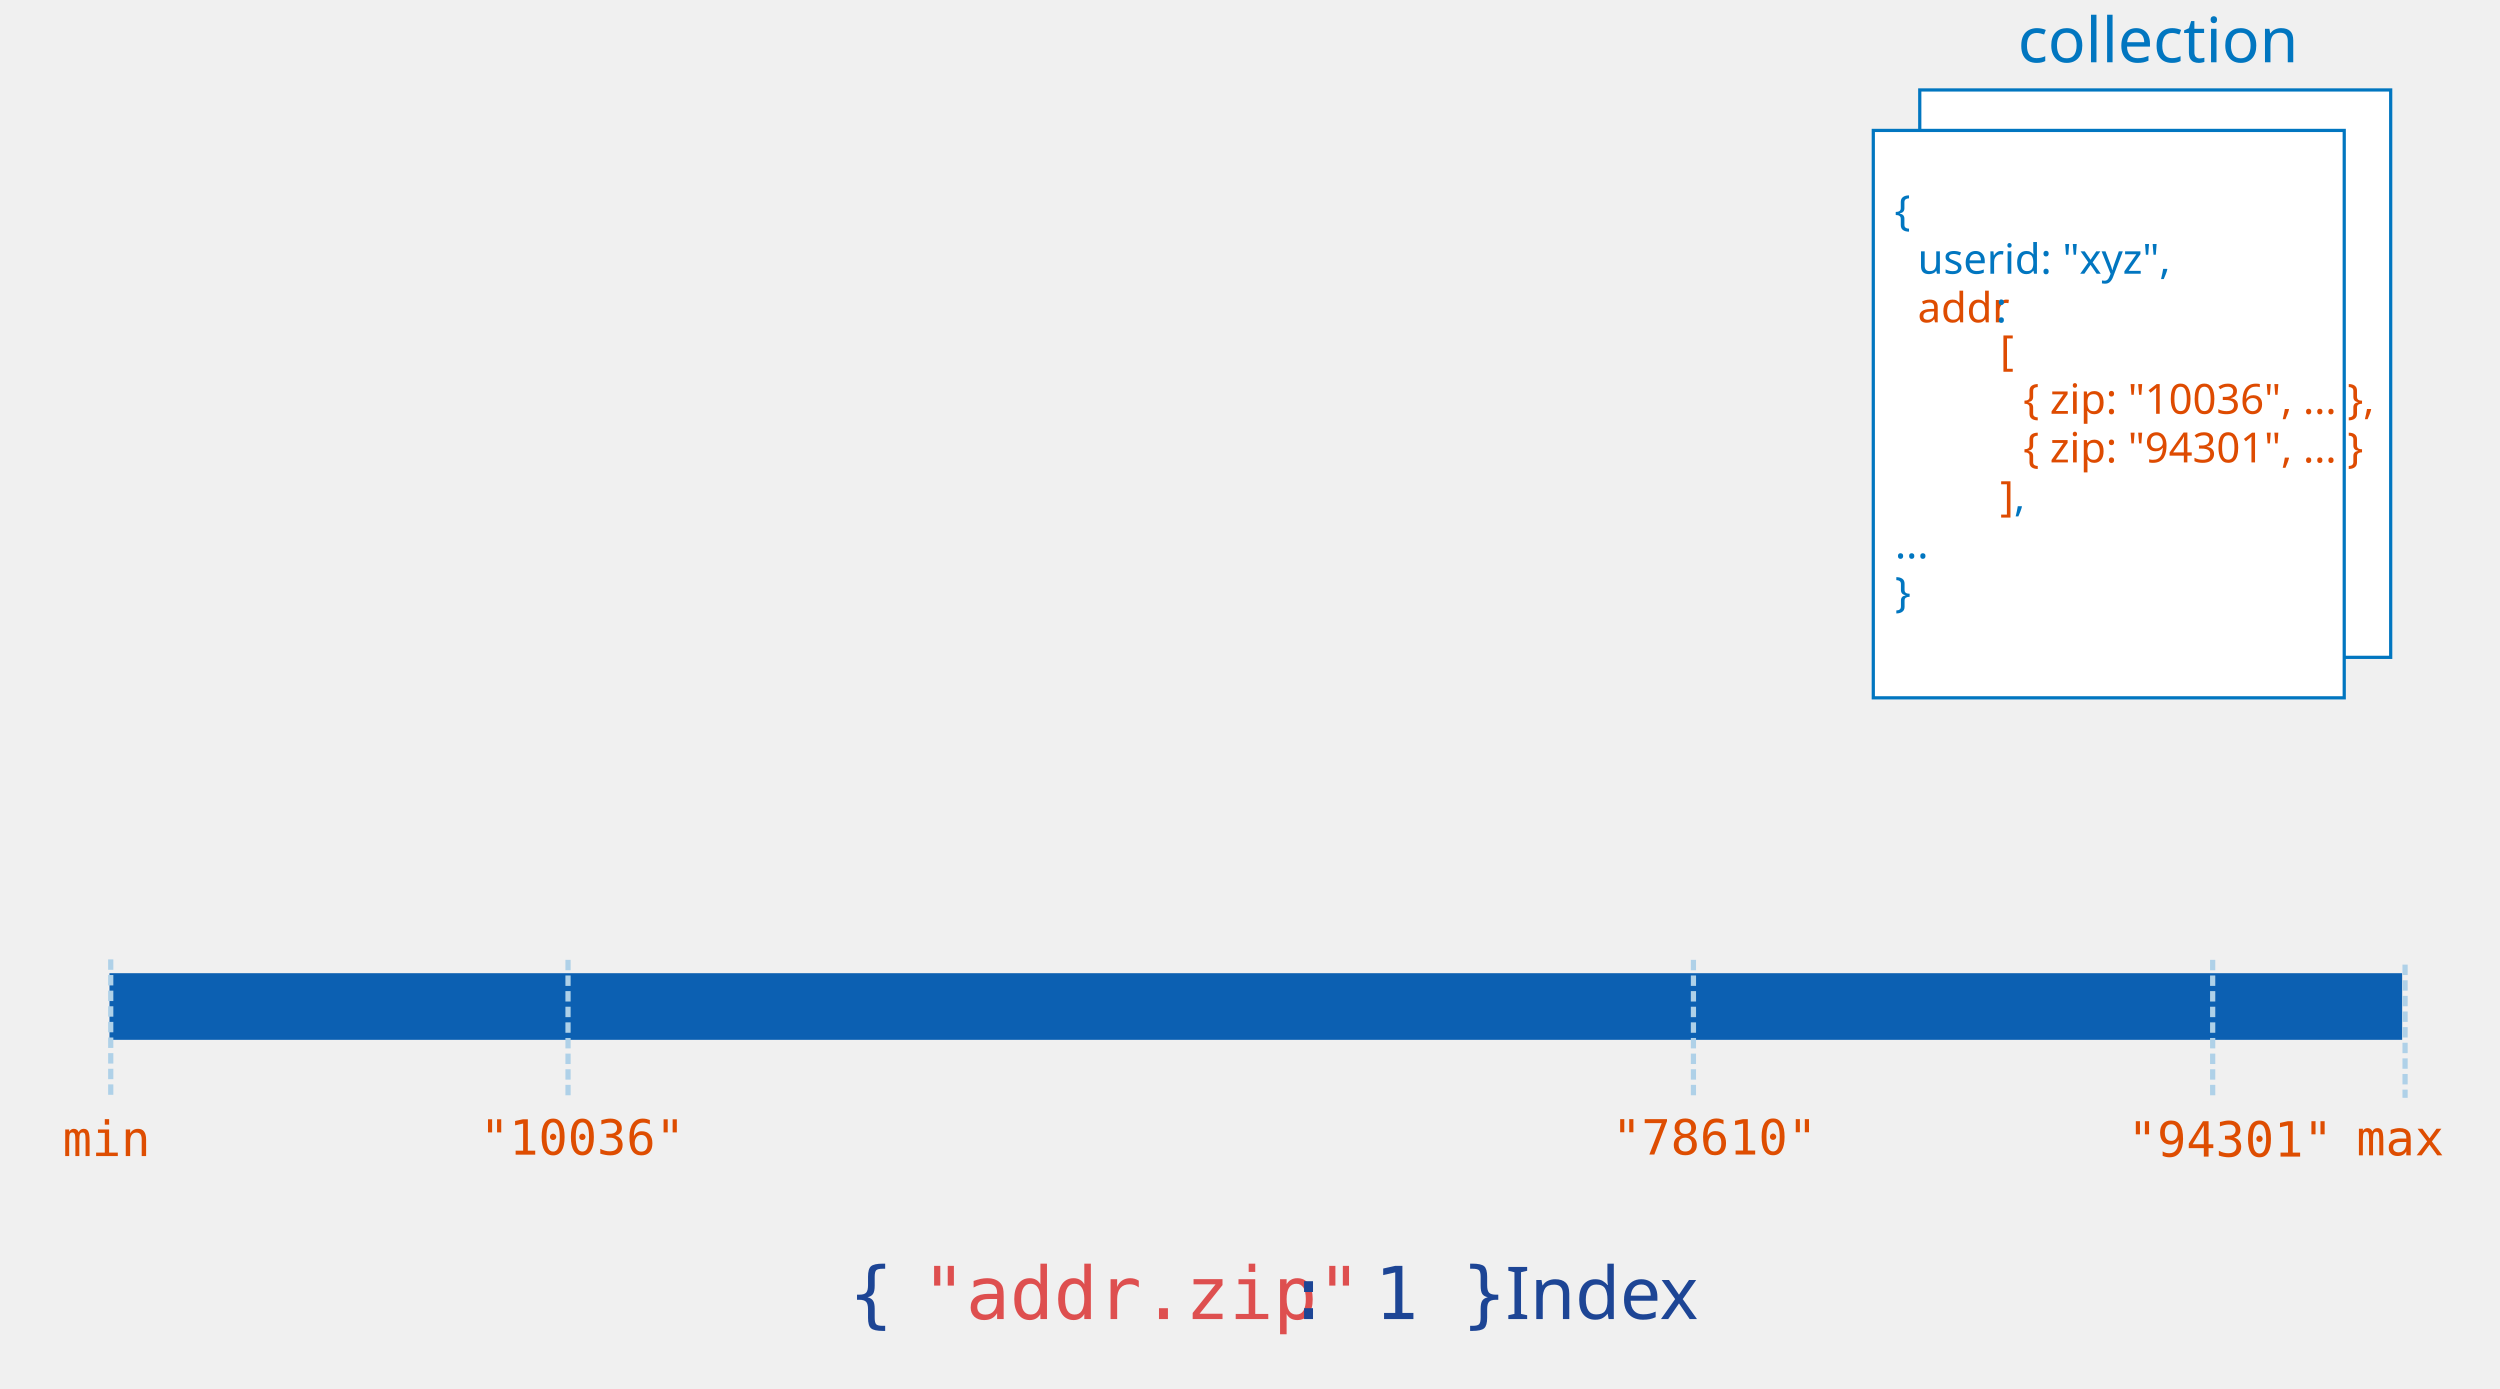
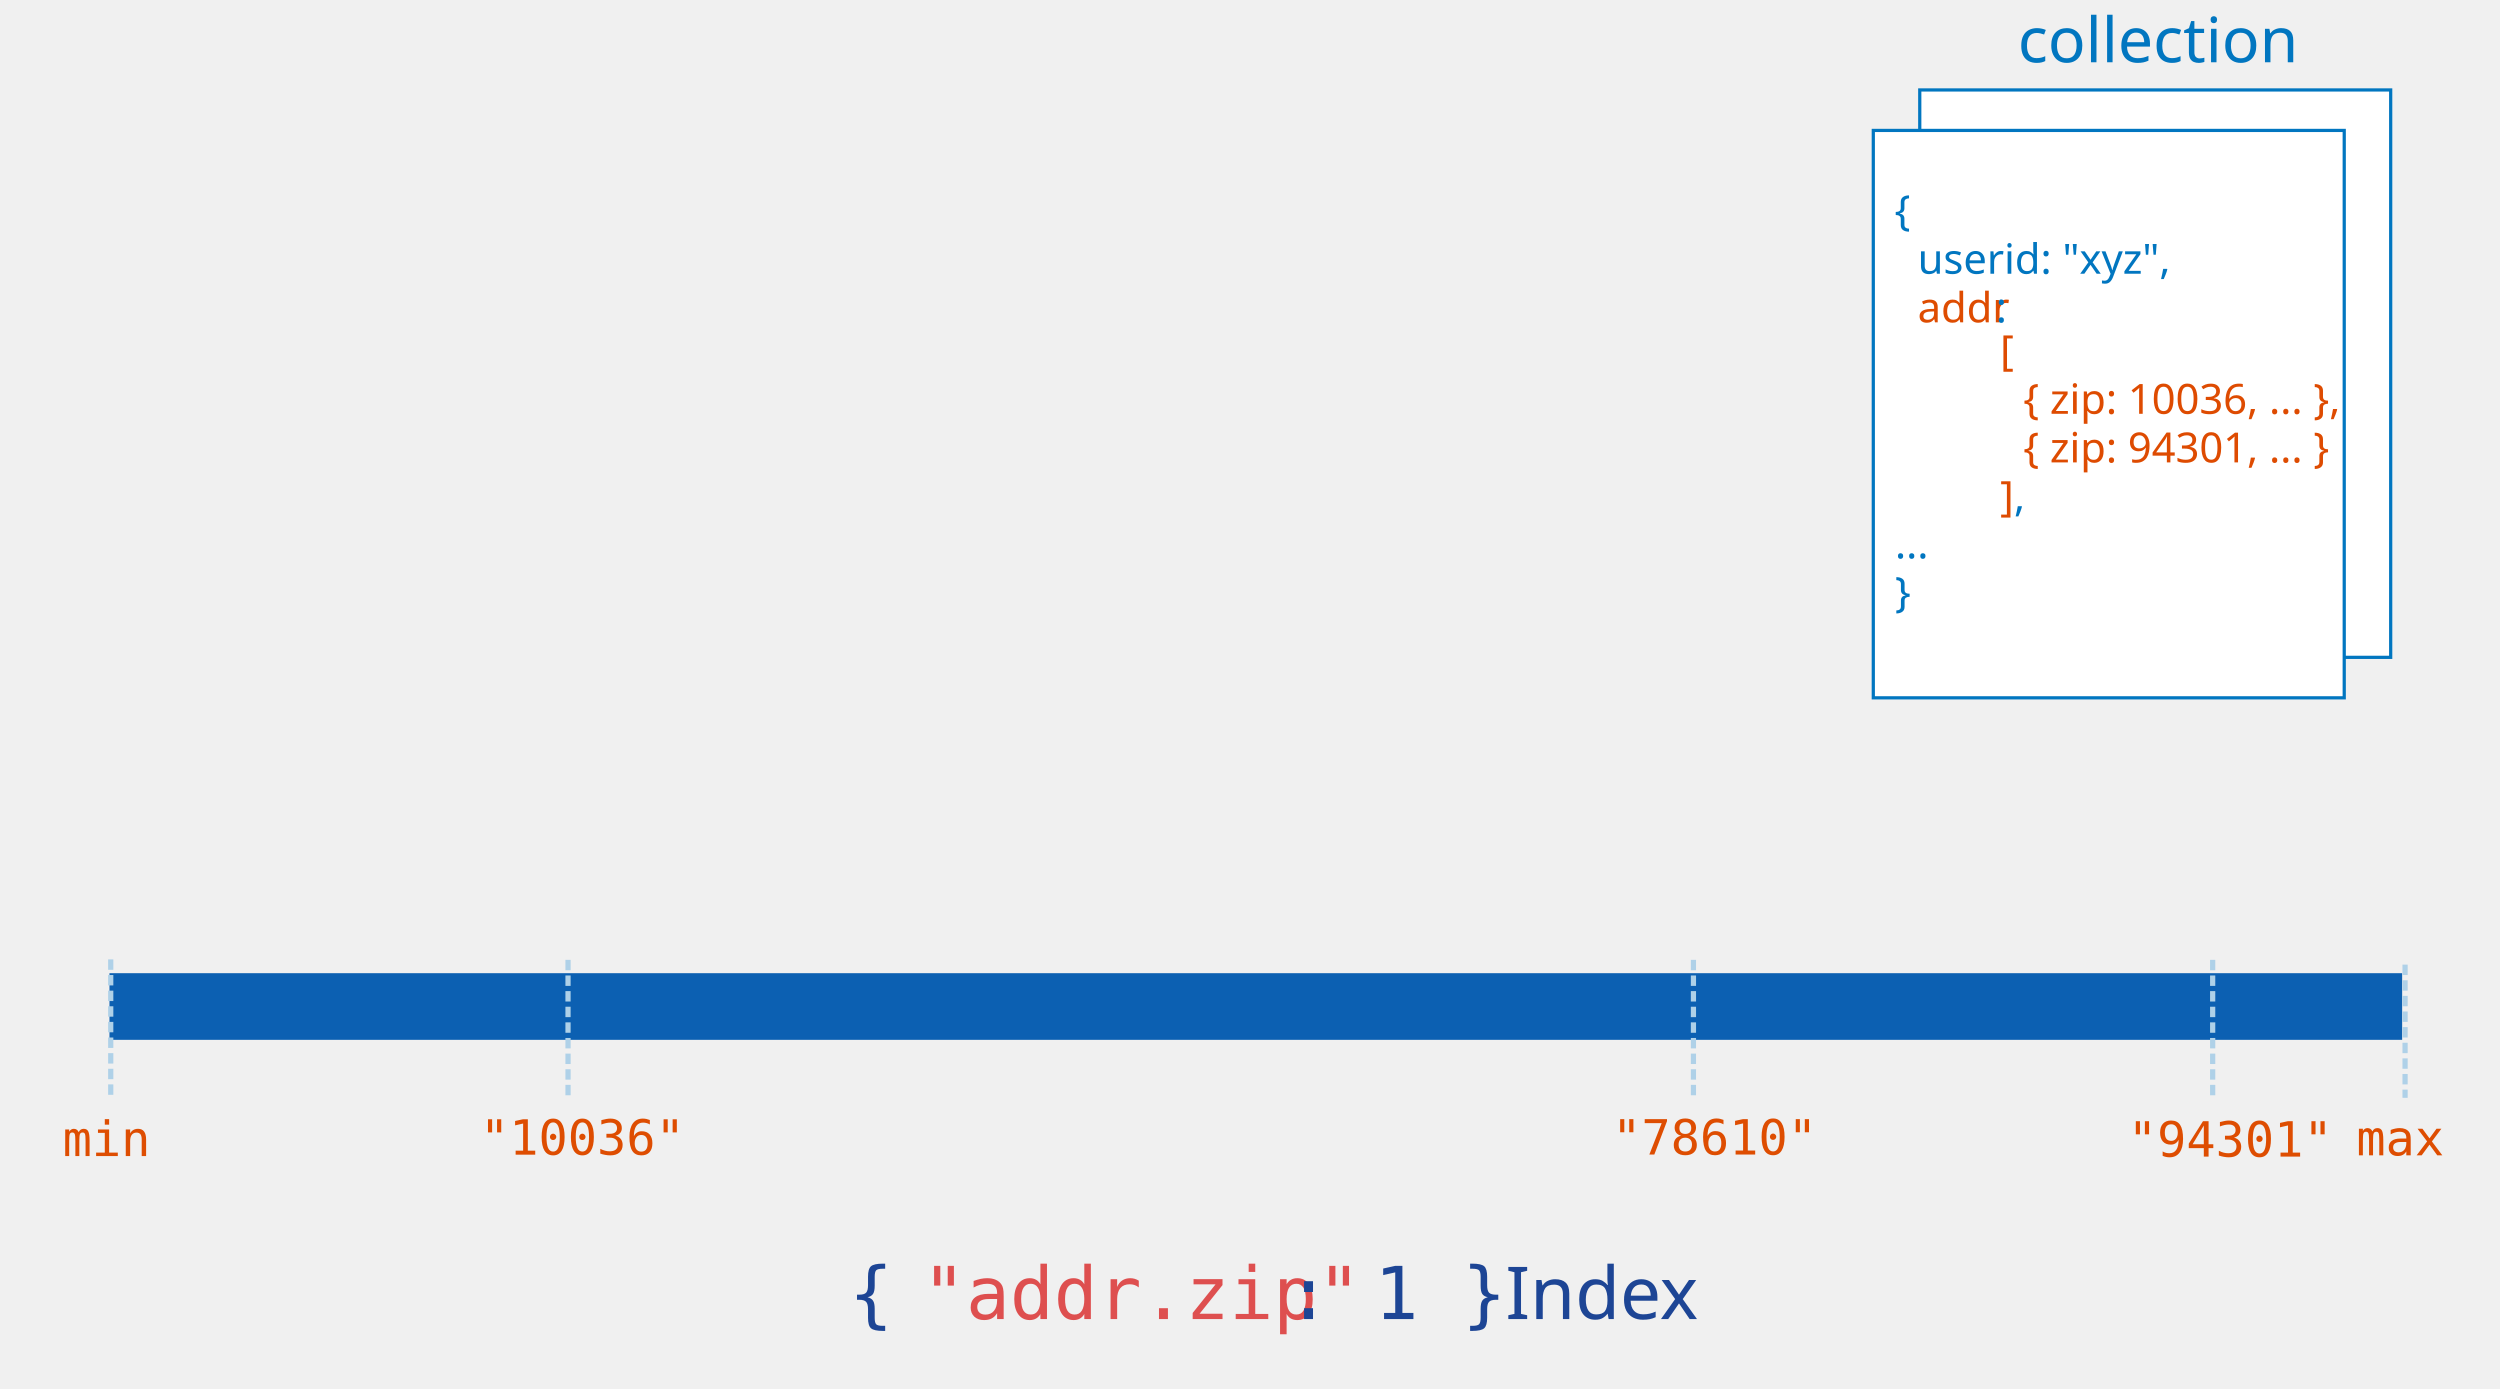
<svg xmlns="http://www.w3.org/2000/svg" version="1.1" x="0px" y="0px" width="720" height="400" viewBox="0, 0, 720, 400">
  <g id="Layer 1">
    <g>
      <path d="M552.89,25.905 L688.518,25.905 L688.518,189.315 L552.89,189.315 z" fill="#FFFFFF" />
      <path d="M552.89,25.905 L688.518,25.905 L688.518,189.315 L552.89,189.315 z" fill-opacity="0" stroke="#0176C0" stroke-width="0.929" />
    </g>
    <text transform="matrix(1, 0, 0, 1, 617.805, 11.93)">
      <tspan x="-36.665" y="6" font-family="GillSans" font-size="18" fill="#0176C0">collection</tspan>
    </text>
    <g>
      <path d="M539.51,37.564 L675.138,37.564 L675.138,200.974 L539.51,200.974 z" fill="#FFFFFF" />
      <path d="M539.51,37.564 L675.138,37.564 L675.138,200.974 L539.51,200.974 z" fill-opacity="0" stroke="#0176C0" stroke-width="0.929" />
    </g>
    <text transform="matrix(1, 0, 0, 1, 611.427, 76.317)">
      <tspan x="-65.799" y="-11.488" font-family="GillSans" font-size="12" fill="#0176C0">{ </tspan>
      <tspan x="-65.799" y="2.512" font-family="GillSans" font-size="12" fill="#0176C0">  </tspan>
      <tspan x="-59.131" y="2.512" font-family="GillSans" font-size="12" fill="#0176C0">userid: "xyz",</tspan>
      <tspan x="-65.799" y="16.512" font-family="GillSans" font-size="12" fill="#0176C0">  </tspan>
      <tspan x="-59.131" y="16.512" font-family="GillSans" font-size="12" fill="#DE4C01">addr</tspan>
      <tspan x="-36.66" y="16.512" font-family="GillSans" font-size="12" fill="#0176C0">: </tspan>
    </text>
    <path d="M31.527,280.279 L691.816,280.279 L691.816,299.474 L31.527,299.474 z" fill="#0C60B2" />
    <path d="M163.591,276.437 L163.591,316.171" fill-opacity="0" stroke="#AFD1E8" stroke-width="1.5" stroke-dasharray="3,1.5" />
    <path d="M487.71,276.437 L487.71,316.171" fill-opacity="0" stroke="#AFD1E8" stroke-width="1.5" stroke-dasharray="3,1.5" />
    <text transform="matrix(1, 0, 0, 1, 162.73, 330.053)">
      <tspan x="-24.5" y="2.493" font-family="Inconsolata" font-size="14" fill="#DE4D01">"10036" </tspan>
    </text>
    <text transform="matrix(1, 0, 0, 1, 28.532, 332.345)">
      <tspan x="-10.5" y="0.598" font-family="Inconsolata" font-size="14" fill="#DE4D01">min</tspan>
    </text>
    <text transform="matrix(1, 0, 0, 1, 488.795, 329.008)">
      <tspan x="-24.5" y="3.5" font-family="Inconsolata" font-size="14" fill="#DE4D01">"78610" </tspan>
    </text>
    <text transform="matrix(1, 0, 0, 1, 689.119, 329.557)">
      <tspan x="-10.5" y="3.174" font-family="Inconsolata" font-size="14" fill="#DE4D01">max </tspan>
    </text>
    <path d="M31.89,276.304 L31.89,316.171" fill-opacity="0" stroke="#AFD1E8" stroke-width="1.5" stroke-dasharray="3,1.5" />
    <path d="M692.659,277.807 L692.659,316.171" fill-opacity="0" stroke="#AFD1E8" stroke-width="1.5" stroke-dasharray="3,1.5" />
    <path d="M637.25,276.437 L637.25,316.171" fill-opacity="0" stroke="#AFD1E8" stroke-width="1.5" stroke-dasharray="3,1.5" />
    <text transform="matrix(1, 0, 0, 1, 637.305, 329.61)">
      <tspan x="-24.5" y="3.49" font-family="Inconsolata" font-size="14" fill="#DE4D01">"94301" </tspan>
    </text>
    <text transform="matrix(1, 0, 0, 1, 362.561, 375.685)">
      <tspan x="-118.007" y="4.201" font-family="Inconsolata" font-size="21" fill="#1D4595">{ </tspan>
      <tspan x="-97.007" y="4.201" font-family="Inconsolata" font-size="21" fill="#DE4F4F">"addr.zip"</tspan>
      <tspan x="7.993" y="4.201" font-family="Inconsolata" font-size="21" fill="#1D4595">: 1 }</tspan>
      <tspan x="60.493" y="4.201" font-family="Inconsolata" font-size="21" fill="#1D4595"> </tspan>
      <tspan x="70.993" y="4.201" font-family="GillSans" font-size="21" fill="#1D4595">Index</tspan>
    </text>
    <text transform="matrix(1, 0, 0, 1, 626.294, 122.674)">
      <tspan x="-50.26" y="-17.5" font-family="GillSans" font-size="12" fill="#DE4B01">[</tspan>
      <tspan x="-50.26" y="-3.5" font-family="GillSans" font-size="12" fill="#0176C0">  </tspan>
-       <tspan x="-43.592" y="-3.5" font-family="GillSans" font-size="12" fill="#DE4B01">{ zip: "10036",  ... },</tspan>
+       <tspan x="-43.592" y="-3.5" font-family="GillSans" font-size="12" fill="#DE4B01">{ zip: 10036,  ... },</tspan>
      <tspan x="-50.26" y="10.5" font-family="GillSans" font-size="12" fill="#DE4B01">  </tspan>
-       <tspan x="-43.592" y="10.5" font-family="GillSans" font-size="12" fill="#DE4B01">{ zip: "94301",  ... }</tspan>
+       <tspan x="-43.592" y="10.5" font-family="GillSans" font-size="12" fill="#DE4B01">{ zip: 94301,  ... }</tspan>
      <tspan x="-50.26" y="24.5" font-family="GillSans" font-size="12" fill="#DE4B01">]</tspan>
      <tspan x="-46.264" y="24.5" font-family="GillSans" font-size="12" fill="#0176C0">,</tspan>
    </text>
    <text transform="matrix(1, 0, 0, 1, 554.697, 164.28)">
      <tspan x="-8.947" y="-3.5" font-family="GillSans" font-size="12" fill="#0176C0">  ...</tspan>
      <tspan x="-8.947" y="10.5" font-family="GillSans" font-size="12" fill="#0176C0">}</tspan>
    </text>
  </g>
  <defs />
</svg>
